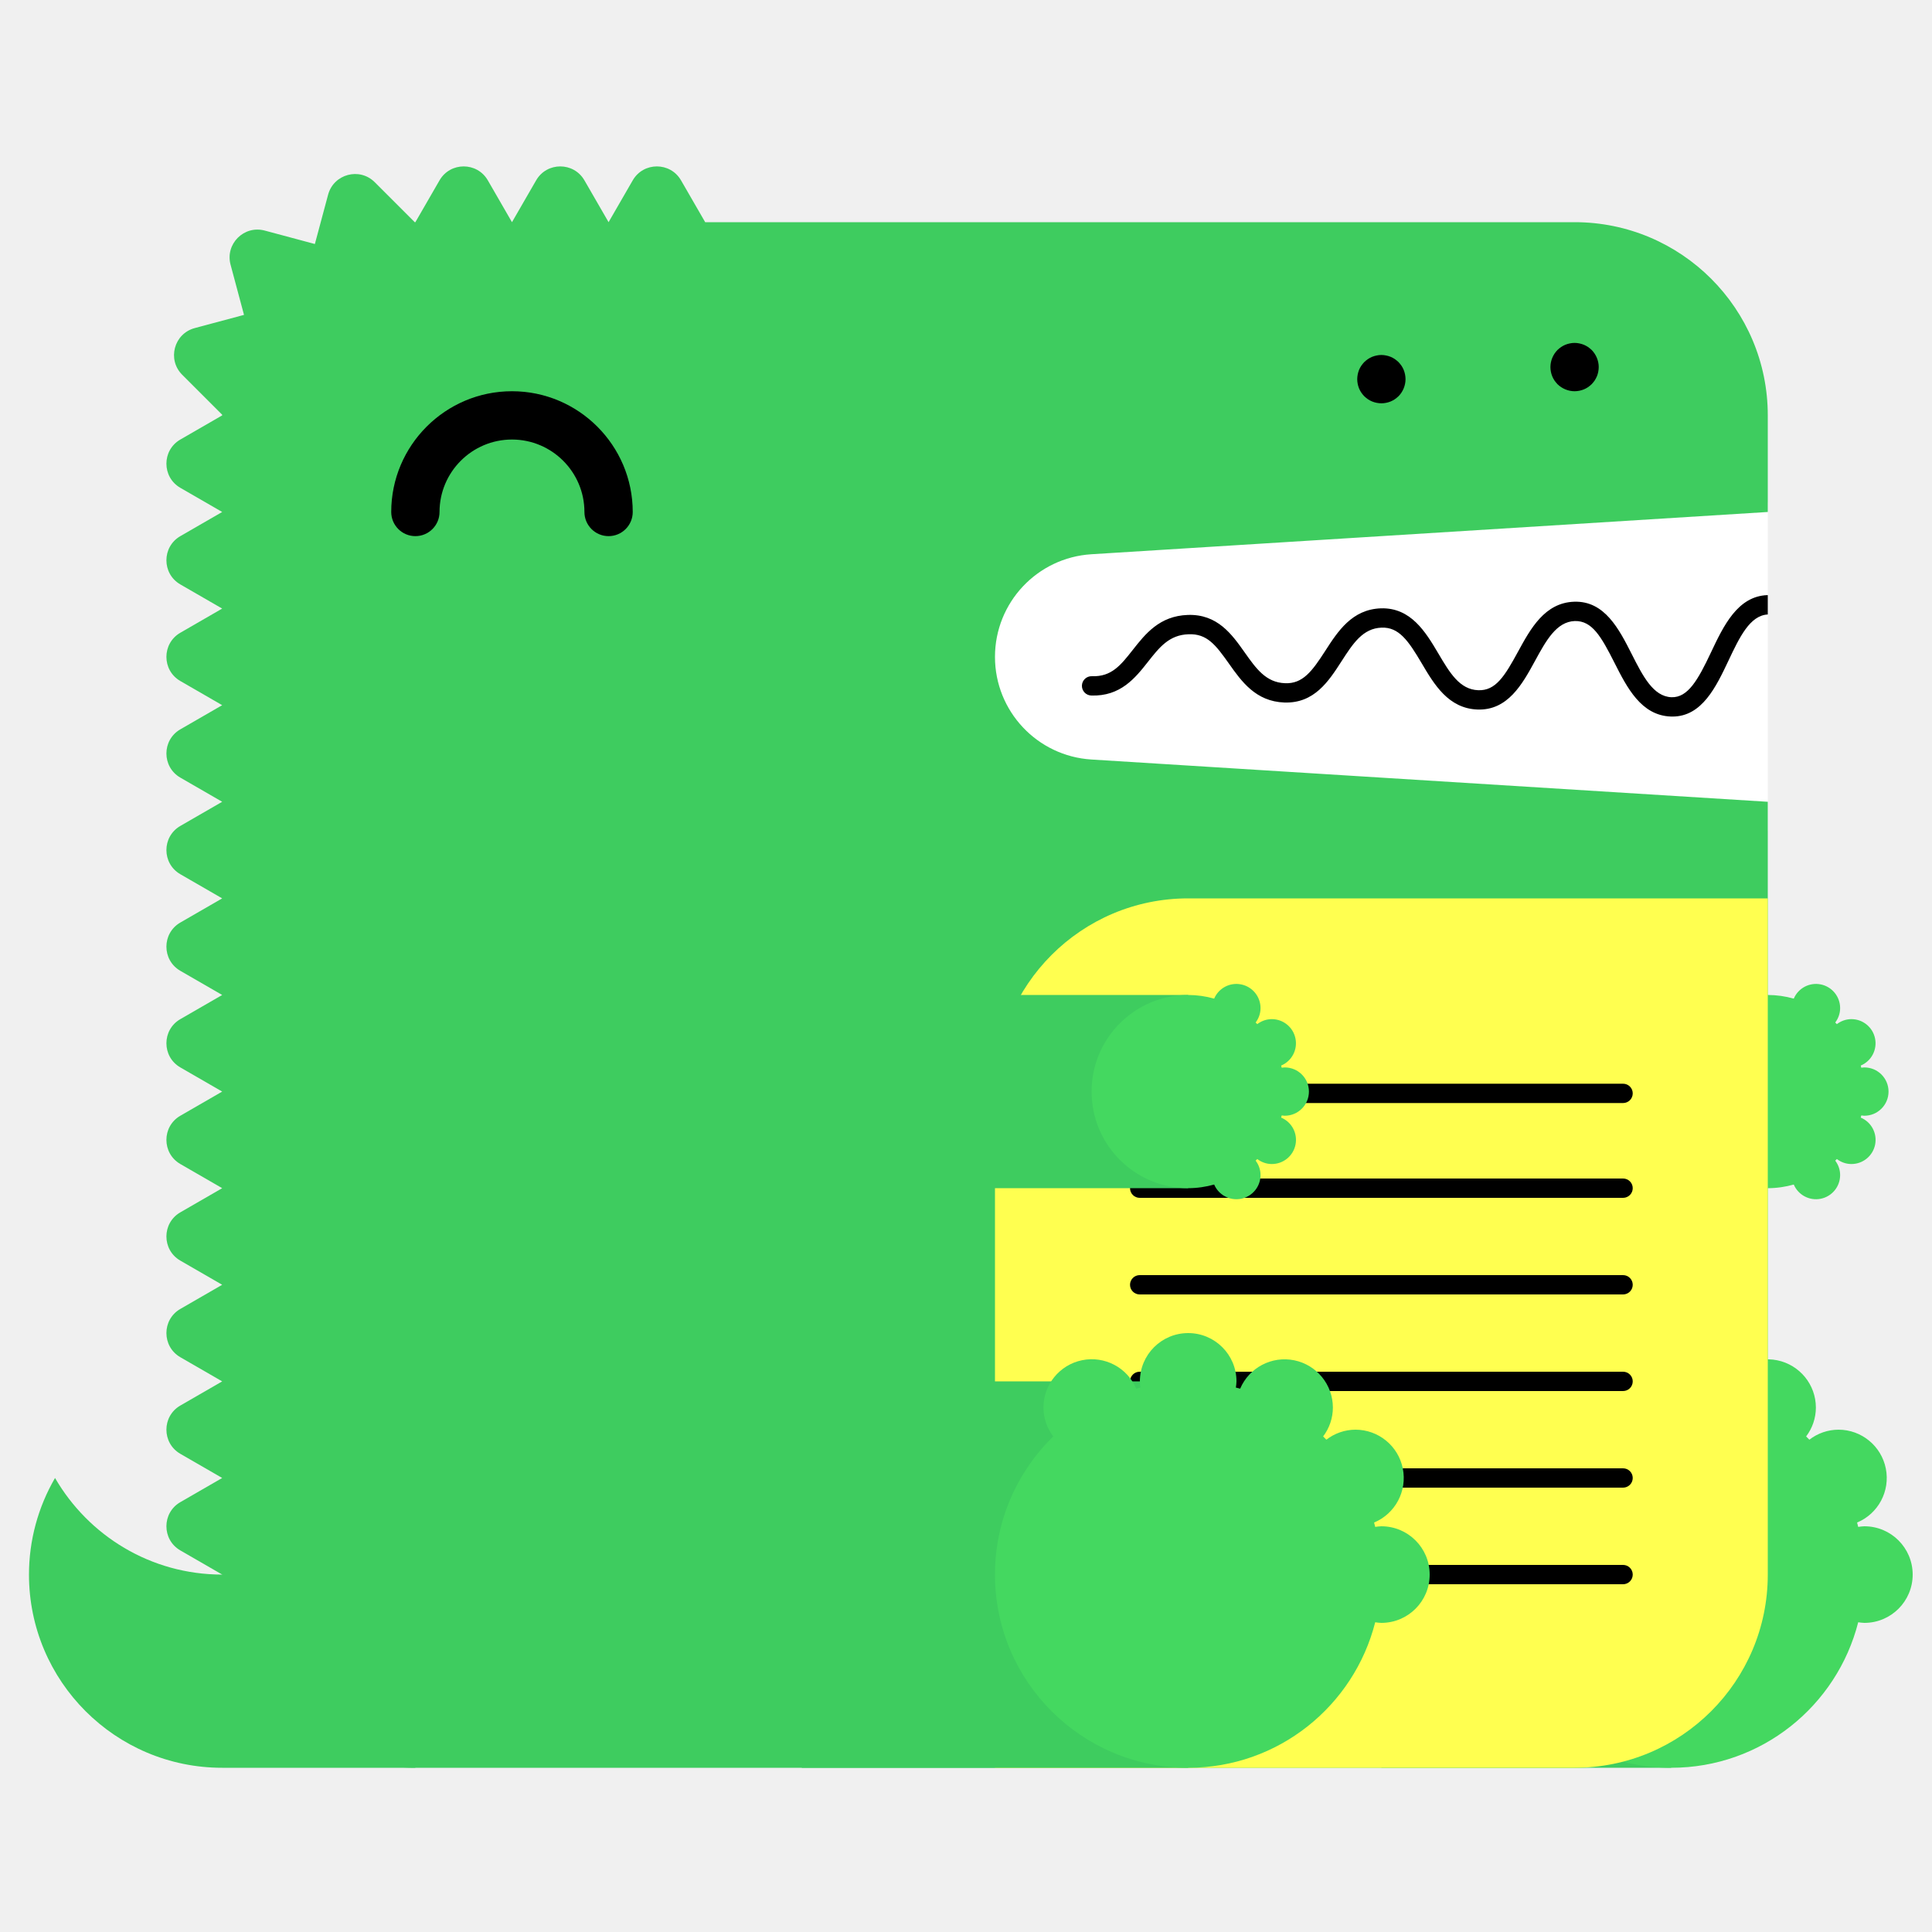
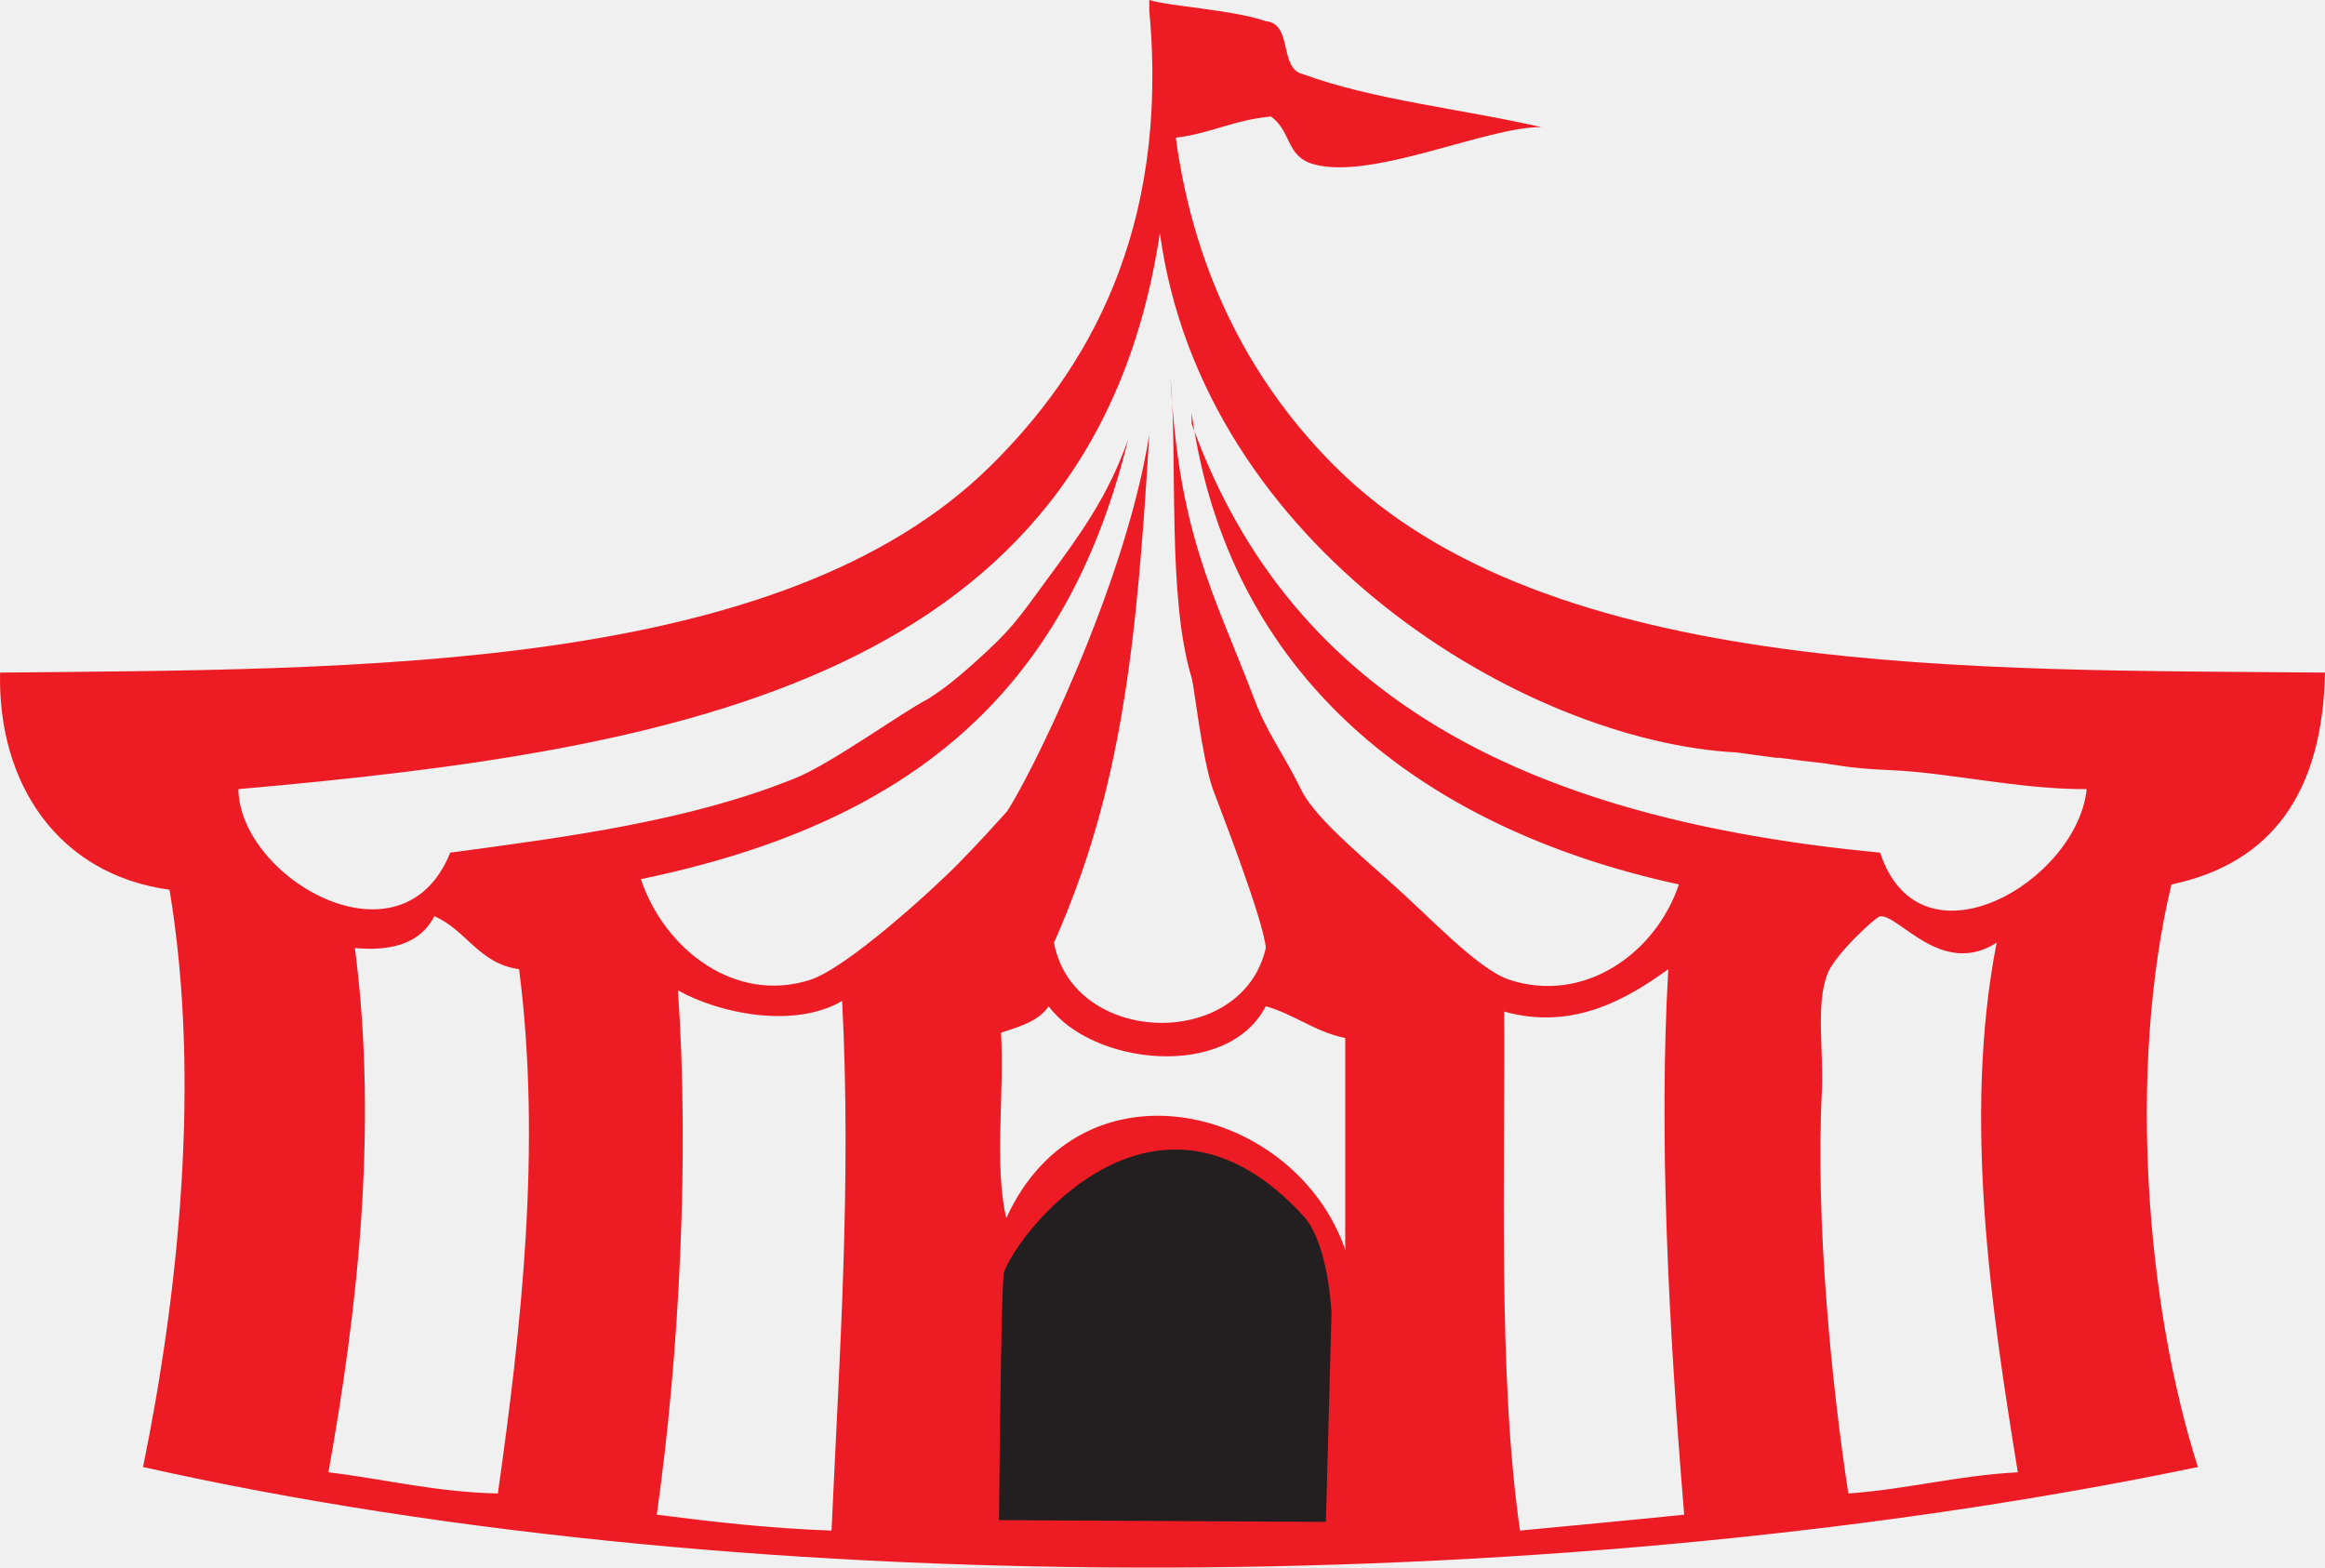
- <svg xmlns="http://www.w3.org/2000/svg" width="200" height="200" viewBox="0 0 200 200">
-   <g fill="none" fill-rule="evenodd">
-     <path fill="#FFF" d="M99 52h84v34H99z" />
-     <path d="M23 163c-7.398 0-13.843-4.027-17.303-10A19.886 19.886 0 0 0 3 163c0 11.046 8.954 20 20 20h20v-20H23z" fill="#3ECC5F" />
-     <path d="M112.98 57.376L183 53V43c0-11.046-8.954-20-20-20H73l-2.5-4.33c-1.112-1.925-3.889-1.925-5 0L63 23l-2.5-4.33c-1.111-1.925-3.889-1.925-5 0L53 23l-2.5-4.33c-1.111-1.925-3.889-1.925-5 0L43 23c-.022 0-.042.003-.065.003l-4.142-4.141c-1.57-1.571-4.252-.853-4.828 1.294l-1.369 5.104-5.192-1.392c-2.148-.575-4.111 1.389-3.535 3.536l1.39 5.193-5.102 1.367c-2.148.576-2.867 3.259-1.296 4.83l4.142 4.142c0 .021-.003.042-.003.064l-4.33 2.5c-1.925 1.111-1.925 3.889 0 5L23 53l-4.33 2.5c-1.925 1.111-1.925 3.889 0 5L23 63l-4.33 2.5c-1.925 1.111-1.925 3.889 0 5L23 73l-4.33 2.5c-1.925 1.111-1.925 3.889 0 5L23 83l-4.33 2.5c-1.925 1.111-1.925 3.889 0 5L23 93l-4.33 2.5c-1.925 1.111-1.925 3.889 0 5L23 103l-4.33 2.5c-1.925 1.111-1.925 3.889 0 5L23 113l-4.33 2.5c-1.925 1.111-1.925 3.889 0 5L23 123l-4.33 2.5c-1.925 1.111-1.925 3.889 0 5L23 133l-4.33 2.5c-1.925 1.111-1.925 3.889 0 5L23 143l-4.33 2.5c-1.925 1.111-1.925 3.889 0 5L23 153l-4.33 2.5c-1.925 1.111-1.925 3.889 0 5L23 163c0 11.046 8.954 20 20 20h120c11.046 0 20-8.954 20-20V83l-70.02-4.376A10.645 10.645 0 0 1 103 68c0-5.621 4.37-10.273 9.98-10.624" fill="#3ECC5F" />
-     <path fill="#3ECC5F" d="M143 183h30v-40h-30z" />
-     <path d="M193 158c-.219 0-.428.037-.639.064-.038-.15-.074-.301-.116-.451A5 5 0 0 0 190.32 148a4.96 4.96 0 0 0-3.016 1.036 26.531 26.531 0 0 0-.335-.336 4.955 4.955 0 0 0 1.011-2.987 5 5 0 0 0-9.599-1.959c-.148-.042-.297-.077-.445-.115.027-.211.064-.42.064-.639a5 5 0 0 0-5-5 5 5 0 0 0-5 5c0 .219.037.428.064.639-.148.038-.297.073-.445.115a4.998 4.998 0 0 0-9.599 1.959c0 1.125.384 2.151 1.011 2.987-3.717 3.632-6.031 8.693-6.031 14.3 0 11.046 8.954 20 20 20 9.339 0 17.16-6.41 19.361-15.064.211.027.42.064.639.064a5 5 0 0 0 5-5 5 5 0 0 0-5-5" fill="#44D860" />
-     <path fill="#3ECC5F" d="M153 123h30v-20h-30z" />
-     <path d="M193 115.5a2.5 2.5 0 1 0 0-5c-.109 0-.214.019-.319.032-.02-.075-.037-.15-.058-.225a2.501 2.501 0 0 0-.963-4.807c-.569 0-1.088.197-1.508.518a6.653 6.653 0 0 0-.168-.168c.314-.417.506-.931.506-1.494a2.5 2.5 0 0 0-4.8-.979A9.987 9.987 0 0 0 183 103c-5.522 0-10 4.478-10 10s4.478 10 10 10c.934 0 1.833-.138 2.69-.377a2.5 2.5 0 0 0 4.8-.979c0-.563-.192-1.077-.506-1.494.057-.055.113-.111.168-.168.42.321.939.518 1.508.518a2.5 2.5 0 0 0 .963-4.807c.021-.074.038-.15.058-.225.105.013.21.032.319.032" fill="#44D860" />
-     <path d="M63 55.5a2.5 2.5 0 0 1-2.5-2.5c0-4.136-3.364-7.5-7.5-7.5s-7.5 3.364-7.5 7.5a2.5 2.5 0 1 1-5 0c0-6.893 5.607-12.5 12.5-12.5S65.5 46.107 65.5 53a2.5 2.5 0 0 1-2.5 2.5" fill="#000" />
-     <path d="M103 183h60c11.046 0 20-8.954 20-20V93h-60c-11.046 0-20 8.954-20 20v70z" fill="#FFFF50" />
-     <path d="M168.02 124h-50.04a1 1 0 1 1 0-2h50.04a1 1 0 1 1 0 2m0 20h-50.04a1 1 0 1 1 0-2h50.04a1 1 0 1 1 0 2m0 20h-50.04a1 1 0 1 1 0-2h50.04a1 1 0 1 1 0 2m0-49.814h-50.04a1 1 0 1 1 0-2h50.04a1 1 0 1 1 0 2m0 19.814h-50.04a1 1 0 1 1 0-2h50.04a1 1 0 1 1 0 2m0 20h-50.04a1 1 0 1 1 0-2h50.04a1 1 0 1 1 0 2M183 61.611c-.012 0-.022-.006-.034-.005-3.09.105-4.552 3.196-5.842 5.923-1.346 2.85-2.387 4.703-4.093 4.647-1.889-.068-2.969-2.202-4.113-4.46-1.314-2.594-2.814-5.536-5.963-5.426-3.046.104-4.513 2.794-5.807 5.167-1.377 2.528-2.314 4.065-4.121 3.994-1.927-.07-2.951-1.805-4.136-3.813-1.321-2.236-2.848-4.75-5.936-4.664-2.994.103-4.465 2.385-5.763 4.4-1.373 2.13-2.335 3.428-4.165 3.351-1.973-.07-2.992-1.51-4.171-3.177-1.324-1.873-2.816-3.993-5.895-3.89-2.928.1-4.399 1.97-5.696 3.618-1.232 1.564-2.194 2.802-4.229 2.724a1 1 0 0 0-.072 2c3.017.101 4.545-1.8 5.872-3.487 1.177-1.496 2.193-2.787 4.193-2.855 1.926-.082 2.829 1.115 4.195 3.045 1.297 1.834 2.769 3.914 5.731 4.021 3.103.104 4.596-2.215 5.918-4.267 1.182-1.834 2.202-3.417 4.15-3.484 1.793-.067 2.769 1.35 4.145 3.681 1.297 2.197 2.766 4.686 5.787 4.796 3.125.108 4.634-2.62 5.949-5.035 1.139-2.088 2.214-4.06 4.119-4.126 1.793-.042 2.728 1.595 4.111 4.33 1.292 2.553 2.757 5.445 5.825 5.556l.169.003c3.064 0 4.518-3.075 5.805-5.794 1.139-2.41 2.217-4.68 4.067-4.773v-2z" fill="#000" />
-     <path fill="#3ECC5F" d="M83 183h40v-40H83z" />
-     <path d="M143 158c-.219 0-.428.037-.639.064-.038-.15-.074-.301-.116-.451A5 5 0 0 0 140.32 148a4.96 4.96 0 0 0-3.016 1.036 26.531 26.531 0 0 0-.335-.336 4.955 4.955 0 0 0 1.011-2.987 5 5 0 0 0-9.599-1.959c-.148-.042-.297-.077-.445-.115.027-.211.064-.42.064-.639a5 5 0 0 0-5-5 5 5 0 0 0-5 5c0 .219.037.428.064.639-.148.038-.297.073-.445.115a4.998 4.998 0 0 0-9.599 1.959c0 1.125.384 2.151 1.011 2.987-3.717 3.632-6.031 8.693-6.031 14.3 0 11.046 8.954 20 20 20 9.339 0 17.16-6.41 19.361-15.064.211.027.42.064.639.064a5 5 0 0 0 5-5 5 5 0 0 0-5-5" fill="#44D860" />
-     <path fill="#3ECC5F" d="M83 123h40v-20H83z" />
-     <path d="M133 115.5a2.5 2.5 0 1 0 0-5c-.109 0-.214.019-.319.032-.02-.075-.037-.15-.058-.225a2.501 2.501 0 0 0-.963-4.807c-.569 0-1.088.197-1.508.518a6.653 6.653 0 0 0-.168-.168c.314-.417.506-.931.506-1.494a2.5 2.5 0 0 0-4.8-.979A9.987 9.987 0 0 0 123 103c-5.522 0-10 4.478-10 10s4.478 10 10 10c.934 0 1.833-.138 2.69-.377a2.5 2.5 0 0 0 4.8-.979c0-.563-.192-1.077-.506-1.494.057-.055.113-.111.168-.168.42.321.939.518 1.508.518a2.5 2.5 0 0 0 .963-4.807c.021-.074.038-.15.058-.225.105.013.21.032.319.032" fill="#44D860" />
-     <path d="M143 41.75c-.16 0-.33-.02-.49-.05a2.52 2.52 0 0 1-.47-.14c-.15-.06-.29-.14-.431-.23-.13-.09-.259-.2-.38-.31-.109-.12-.219-.24-.309-.38s-.17-.28-.231-.43a2.619 2.619 0 0 1-.189-.96c0-.16.02-.33.05-.49.03-.16.08-.31.139-.47.061-.15.141-.29.231-.43.09-.13.2-.26.309-.38.121-.11.25-.22.38-.31.141-.09.281-.17.431-.23.149-.06.31-.11.47-.14.32-.07.65-.07.98 0 .159.03.32.08.47.14.149.06.29.14.43.23.13.09.259.2.38.31.11.12.22.25.31.38.09.14.17.28.23.43.06.16.11.31.14.47.029.16.05.33.05.49 0 .66-.271 1.31-.73 1.77-.121.11-.25.22-.38.31-.14.09-.281.17-.43.23a2.565 2.565 0 0 1-.96.19m20-1.25c-.66 0-1.3-.27-1.771-.73a3.802 3.802 0 0 1-.309-.38c-.09-.14-.17-.28-.231-.43a2.619 2.619 0 0 1-.189-.96c0-.66.27-1.3.729-1.77.121-.11.25-.22.38-.31.141-.09.281-.17.431-.23.149-.06.31-.11.47-.14.32-.07.66-.07.98 0 .159.03.32.08.47.14.149.06.29.14.43.23.13.09.259.2.38.31.459.47.73 1.11.73 1.77 0 .16-.021.33-.05.49-.03.16-.08.32-.14.47-.07.15-.14.29-.23.43-.09.13-.2.26-.31.38-.121.11-.25.22-.38.31-.14.09-.281.17-.43.23a2.565 2.565 0 0 1-.96.19" fill="#000" />
+ <svg xmlns="http://www.w3.org/2000/svg" version="1.1" id="svg2" xml:space="preserve" width="591.479" height="398.791" viewBox="0 0 591.479 398.791">
+   <defs id="defs6">
+     <clipPath clipPathUnits="userSpaceOnUse" id="clipPath18">
+       <path d="M 0,612 H 792 V 0 H 0 Z" id="path16" />
+     </clipPath>
+   </defs>
+   <g id="g10" transform="matrix(1.333333,0,0,-1.333333,-161.8565,634.122)">
+     <g id="g12">
+       <g id="g14" clip-path="url(#clipPath18)">
+         <g id="g20" transform="translate(321.4795,283.6025)">
+           <path d="m 0,0 c -1.885,-2.833 -5.536,-3.898 -9.095,-5.053 0.671,-11.46 -1.343,-25.595 1.01,-35.368 14.448,31.626 55.248,21.356 64.671,-6.061 V -6.064 C 50.724,-4.852 46.94,-1.563 41.427,0 34.063,-14.193 8.24,-11.204 0,0 m -74.776,-97.006 c 10.744,-1.381 21.625,-2.627 33.345,-3.034 1.531,33.786 3.814,66.506 2.021,101.048 -9.198,-5.358 -23.442,-2.398 -31.324,2.023 2.184,-31.388 0.323,-69.253 -4.042,-100.037 M 86.901,-1.011 c 0.21,-30.052 -1.236,-69.741 3.031,-99.029 10.448,1.003 20.95,1.957 31.323,3.034 -2.998,36.228 -4.868,72.435 -3.03,104.078 -7.447,-5.374 -17.96,-11.853 -31.324,-8.083 m 71.745,18.186 c -0.741,-0.05 -8.709,-7.311 -10.107,-11.114 -2.217,-6.037 -0.63,-14.815 -1.012,-22.232 -1.294,-25.299 2.007,-57.106 5.054,-76.793 11.315,0.81 20.81,3.441 32.334,4.042 -4.996,30.594 -10.567,67.723 -4.042,101.047 -10.455,-6.677 -18.522,5.301 -22.227,5.05 m -275.862,0 c -2.391,-4.68 -7.328,-6.818 -15.158,-6.061 4.494,-34.588 0.399,-69.688 -5.051,-100.036 10.814,-1.312 20.472,-3.779 32.334,-4.042 4.361,30.936 8.427,66.123 4.043,100.036 -7.705,1.052 -10.03,7.484 -16.168,10.103 m 275.862,12.129 c 7.599,-23.104 37.568,-5.592 39.405,12.123 -12.799,-0.08 -26.194,3.154 -37.488,3.625 -8.31,0.346 -10.9,1.146 -13.438,1.403 -4.379,0.442 -7.813,1.07 -8.324,0.947 l -7.573,1.023 C 90.944,50.525 29.389,87.436 21.218,147.528 8.449,62.671 -69.985,48.883 -154.604,41.427 c 0.248,-17.044 31.209,-35 40.42,-12.123 23.288,3.121 45.724,6.122 65.682,14.144 7.083,2.849 19.846,12.217 25.537,15.222 3.337,2.104 6.099,4.458 8.654,6.746 7.253,6.496 8.213,8.096 14.311,16.43 5.939,8.123 11.274,15.277 15.155,26.274 C 3.16,59.08 -27.305,34.727 -77.806,24.25 -73.354,10.921 -59.872,0.399 -45.473,5.049 c 6.879,2.224 23.102,16.932 28.295,22.232 4.405,4.494 7.119,7.581 9.134,9.784 3.818,5.377 22.707,42.918 27.241,72.064 C 16.788,68.907 13.965,41.291 1.01,12.125 4.698,-7.651 36.949,-8.527 41.427,11.114 c -0.399,5.44 -9.535,28.691 -10.103,30.313 -2.08,5.948 -3.573,19.691 -4.042,21.22 -4.732,15.478 -2.631,41.437 -4.041,57.598 1.481,-29.919 8.154,-41.18 15.924,-61.465 2.396,-6.537 5.642,-10.546 8.951,-17.356 2.273,-4.773 9.346,-10.899 17.566,-18.185 6.837,-6.06 16.25,-16.237 22.227,-18.19 14.28,-4.666 27.923,5.053 32.338,18.19 -49.529,10.764 -86.064,39.91 -92.965,89.932 V 111.15 C 46.555,57.421 93.489,35.508 158.646,29.304 M 93.974,167.736 c -10.328,0.109 -32.339,-10.227 -43.453,-7.072 -5.27,1.497 -4.144,6.18 -8.083,9.093 -6.841,-0.565 -11.565,-3.252 -18.185,-4.042 3.65,-26.894 15.081,-47.419 30.31,-62.648 C 95.393,62.24 177.316,64.304 243.522,63.658 243.07,40.872 233.433,27.269 214.219,23.239 c -8.401,-35.187 -4.803,-80.342 5.053,-111.154 -118.646,-24.698 -273.971,-26.458 -392.064,0 6.643,32.557 11.137,73.582 5.052,110.143 -21.204,2.898 -32.793,20.168 -32.334,41.43 68.304,0.696 148.846,-0.17 188.958,39.409 18.267,18.025 34.209,44.689 30.313,86.901 v 2.021 c 3.723,-1.198 16.141,-1.897 22.23,-4.042 5.23,-0.499 2.433,-9.021 7.077,-10.104 13.559,-4.965 30.409,-6.64 45.47,-10.107" style="fill:#ed1c24;fill-opacity:1;fill-rule:evenodd;stroke:none" id="path22" />
+         </g>
+         <g id="g24" transform="translate(312.001,185.5527)">
+           <path d="m 0,0 c 0,0 0.382,45.702 0.956,47.311 2.863,8.018 29.129,41.244 57.084,10.771 4.941,-5.388 5.401,-18.714 5.401,-18.714 L 62.367,-0.337 Z" style="fill:#231f20;fill-opacity:1;fill-rule:evenodd;stroke:none" id="path26" />
+         </g>
+       </g>
+     </g>
  </g>
</svg>
